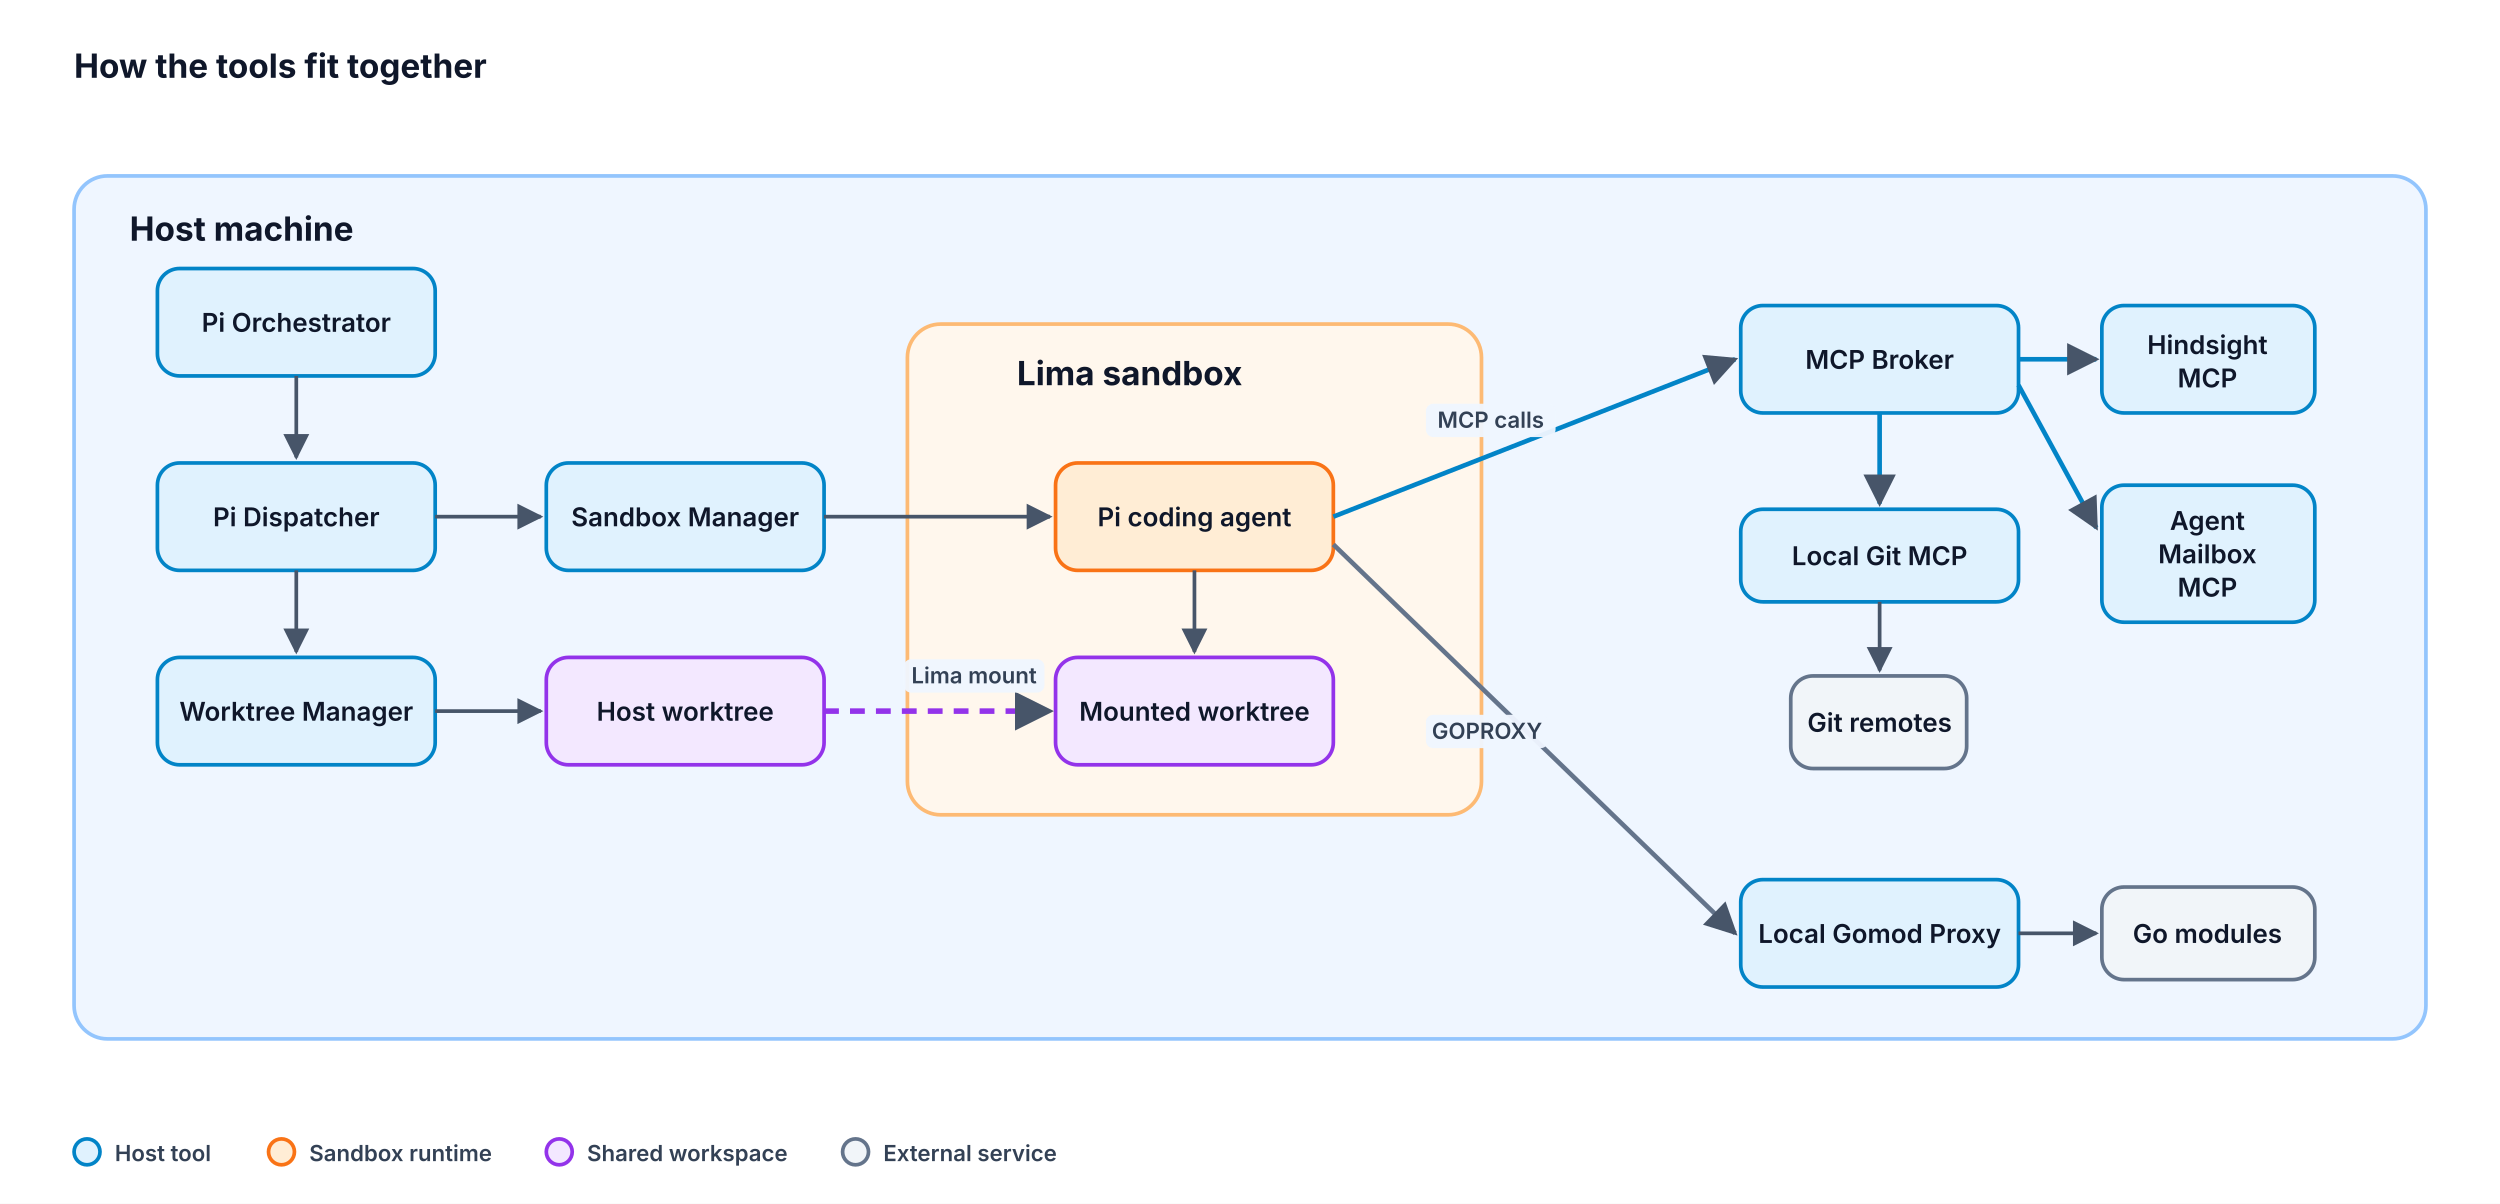
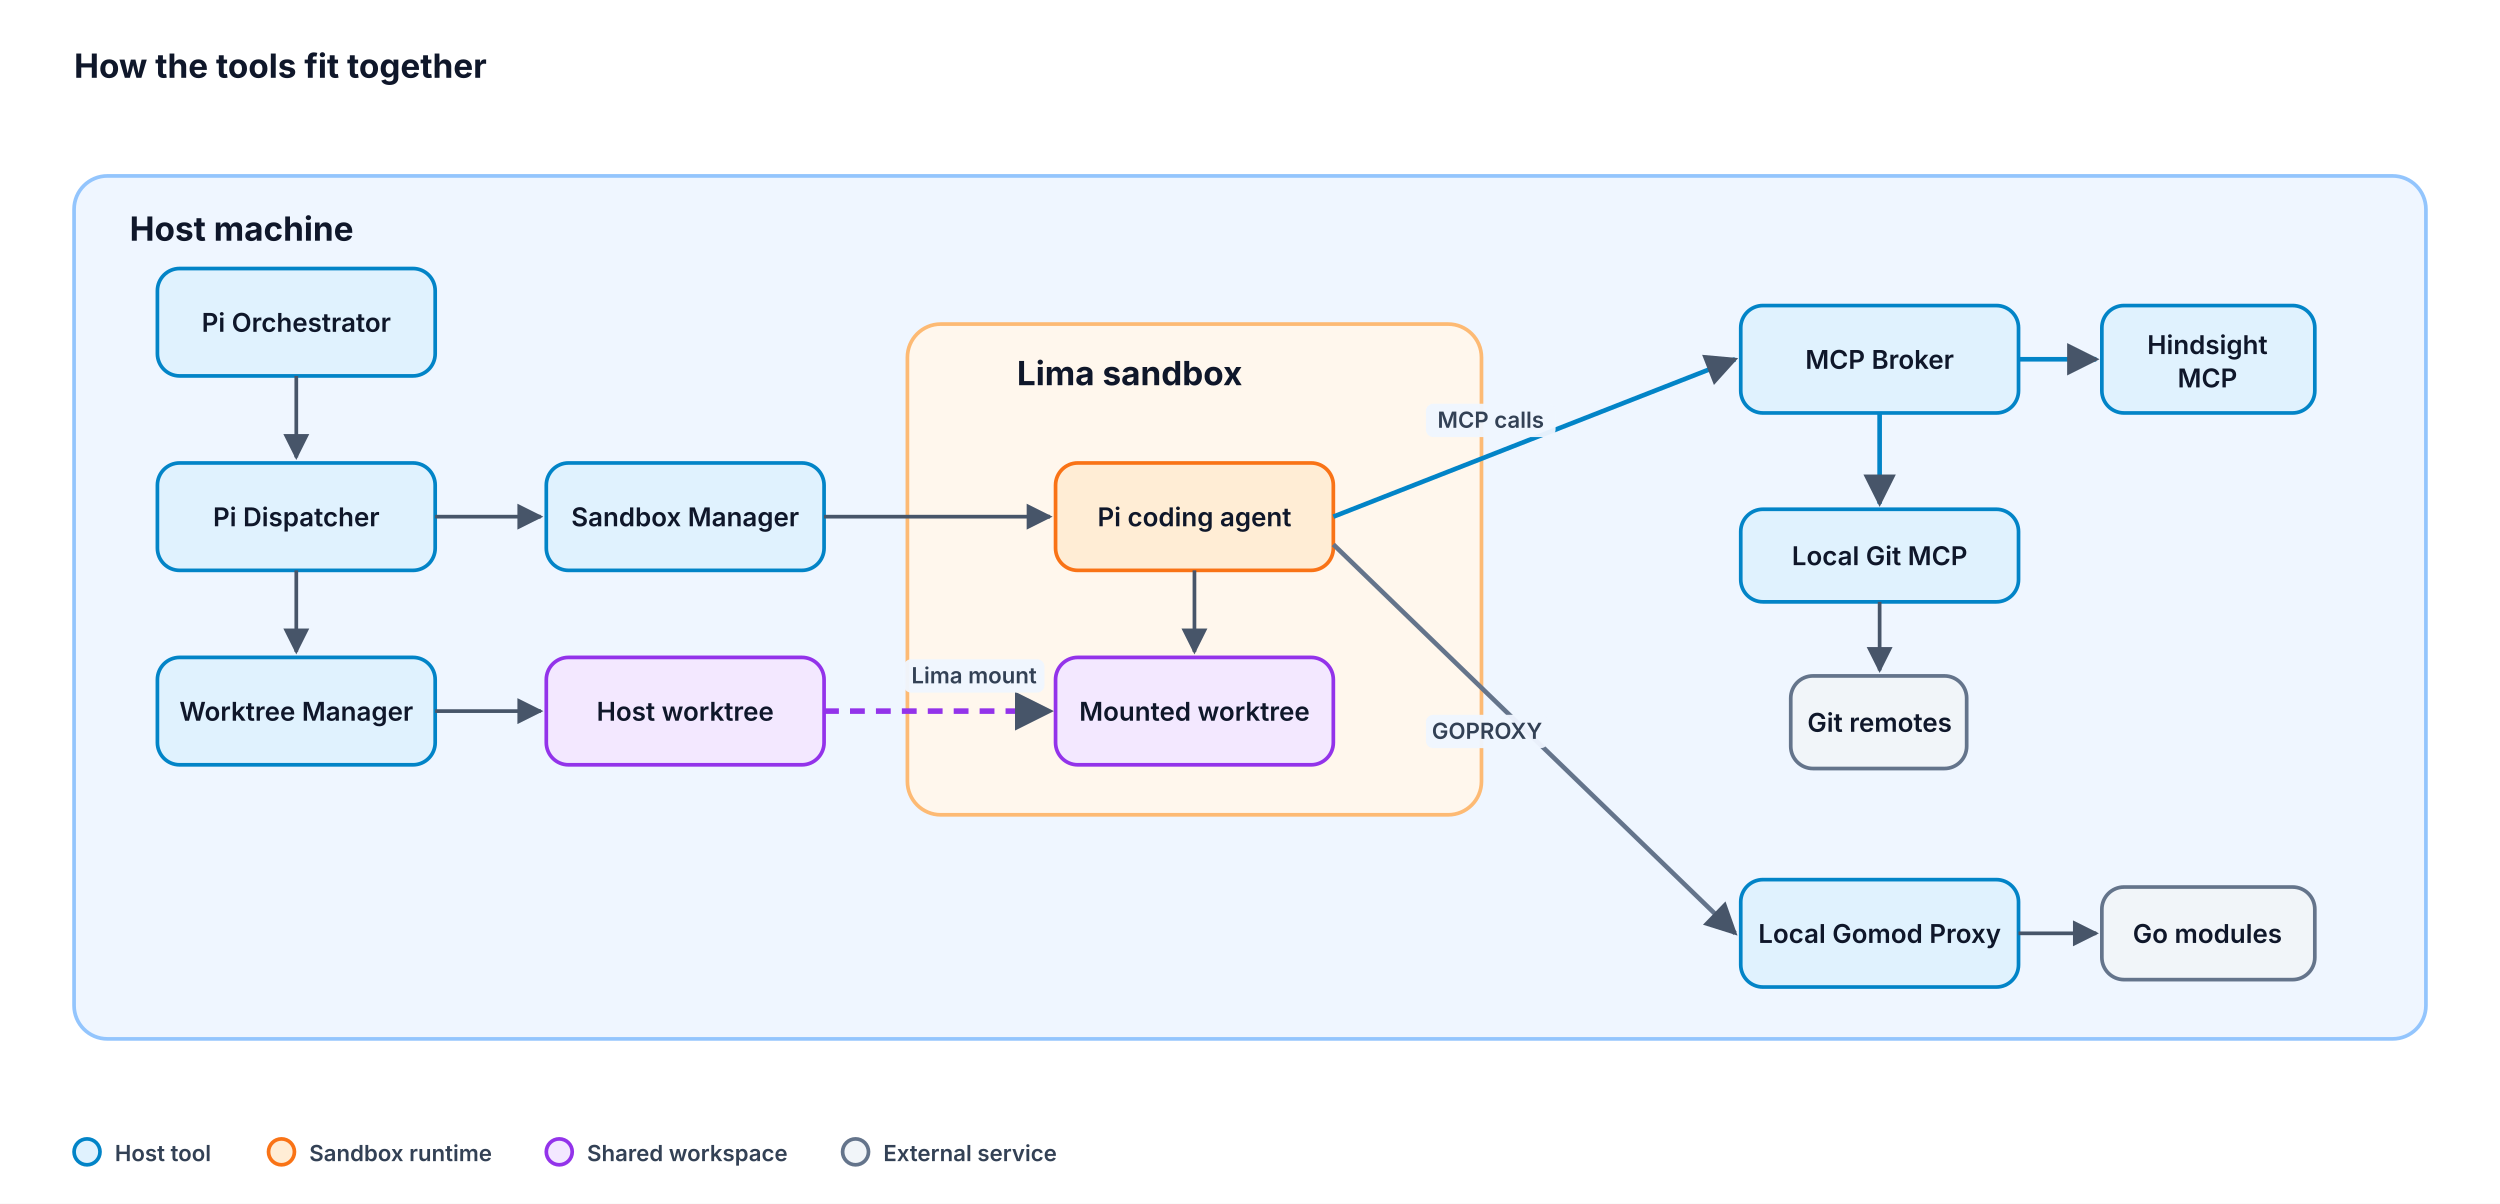
<svg xmlns="http://www.w3.org/2000/svg" width="1350" height="650" viewBox="0 0 1350 650" role="img" aria-labelledby="title desc">
  <defs>
    <marker id="arrow" viewBox="0 0 10 10" refX="9" refY="5" markerWidth="7" markerHeight="7" orient="auto-start-reverse">
      <path d="M 0 0 L 10 5 L 0 10 z" fill="#475569" />
    </marker>
    <style>
      .canvas { fill: #ffffff; }
      .group { stroke-width: 2; rx: 18; }
      .host { fill: #eff6ff; stroke: #93c5fd; }
      .sandbox { fill: #fff7ed; stroke: #fdba74; }
      .node { stroke-width: 2; rx: 12; }
      .host-node { fill: #e0f2fe; stroke: #0284c7; }
      .sandbox-node { fill: #ffedd5; stroke: #f97316; }
      .workspace-node { fill: #f3e8ff; stroke: #9333ea; }
      .external-node { fill: #f1f5f9; stroke: #64748b; }
      .title { font: 700 18px system-ui, -apple-system, BlinkMacSystemFont, "Segoe UI", sans-serif; fill: #0f172a; }
      .label { font: 600 14px system-ui, -apple-system, BlinkMacSystemFont, "Segoe UI", sans-serif; fill: #0f172a; text-anchor: middle; dominant-baseline: middle; }
      .small { font: 500 12px system-ui, -apple-system, BlinkMacSystemFont, "Segoe UI", sans-serif; fill: #475569; text-anchor: middle; dominant-baseline: middle; }
      .edge { fill: none; stroke: #475569; stroke-width: 2; marker-end: url(#arrow); }
      .mcp { fill: none; stroke: #0284c7; stroke-width: 2.5; marker-end: url(#arrow); }
      .proxy { fill: none; stroke: #64748b; stroke-width: 2.5; marker-end: url(#arrow); }
      .mount { fill: none; stroke: #9333ea; stroke-width: 3; stroke-dasharray: 8 6; marker-end: url(#arrow); }
      .edge-label { font: 600 12px system-ui, -apple-system, BlinkMacSystemFont, "Segoe UI", sans-serif; fill: #334155; text-anchor: middle; }
      .label-bg { fill: #eff6ff; opacity: 0.95; rx: 4; }
      .legend-text { font: 600 12px system-ui, -apple-system, BlinkMacSystemFont, "Segoe UI", sans-serif; fill: #334155; }
    </style>
  </defs>
  <rect class="canvas" width="1350" height="650" />
  <text class="title" x="40" y="42">How the tools fit together</text>
  <rect class="group host" x="40" y="95" width="1270" height="466" />
  <text class="title" x="70" y="130">Host machine</text>
  <rect class="group sandbox" x="490" y="175" width="310" height="265" />
  <text class="title" x="610" y="208" text-anchor="middle">Lima sandbox</text>
  <rect class="node host-node" x="85" y="145" width="150" height="58" />
  <text class="label" x="160" y="174">Pi Orchestrator</text>
  <rect class="node host-node" x="85" y="250" width="150" height="58" />
  <text class="label" x="160" y="279">Pi Dispatcher</text>
  <rect class="node host-node" x="85" y="355" width="150" height="58" />
  <text class="label" x="160" y="384">Worktree Manager</text>
  <rect class="node host-node" x="295" y="250" width="150" height="58" />
  <text class="label" x="370" y="279">Sandbox Manager</text>
  <rect class="node workspace-node" x="295" y="355" width="150" height="58" />
  <text class="label" x="370" y="384">Host worktree</text>
  <rect class="node sandbox-node" x="570" y="250" width="150" height="58" />
  <text class="label" x="645" y="279">Pi coding agent</text>
  <rect class="node workspace-node" x="570" y="355" width="150" height="58" />
  <text class="label" x="645" y="384">Mounted worktree</text>
  <rect class="node host-node" x="940" y="165" width="150" height="58" />
  <text class="label" x="1015" y="194">MCP Broker</text>
  <rect class="node host-node" x="940" y="275" width="150" height="50" />
  <text class="label" x="1015" y="300">Local Git MCP</text>
  <rect class="node host-node" x="1135" y="165" width="115" height="58" />
  <text class="label" x="1192" y="186">Hindsight</text>
  <text class="label" x="1192" y="204">MCP</text>
-   <rect class="node host-node" x="1135" y="262" width="115" height="74" />
-   <text class="label" x="1192" y="281">Agent</text>
-   <text class="label" x="1192" y="299">Mailbox</text>
-   <text class="label" x="1192" y="317">MCP</text>
  <rect class="node host-node" x="940" y="475" width="150" height="58" />
  <text class="label" x="1015" y="504">Local Gomod Proxy</text>
  <rect class="node external-node" x="967" y="365" width="95" height="50" />
  <text class="label" x="1015" y="390">Git remotes</text>
  <rect class="node external-node" x="1135" y="479" width="115" height="50" />
  <text class="label" x="1192" y="504">Go modules</text>
  <path class="edge" d="M160 203 L160 247" />
  <path class="edge" d="M160 308 L160 352" />
  <path class="edge" d="M235 279 L292 279" />
  <path class="edge" d="M235 384 L292 384" />
  <path class="edge" d="M445 279 L567 279" />
  <path class="mount" d="M445 384 L567 384" />
  <rect class="label-bg" x="488" y="356" width="76" height="18" />
  <text class="edge-label" x="526" y="369">Lima mount</text>
  <path class="edge" d="M645 308 L645 352" />
  <path class="mcp" d="M720 279 L937 194" />
  <rect class="label-bg" x="770" y="218" width="70" height="18" />
  <text class="edge-label" x="805" y="231">MCP calls</text>
  <path class="mcp" d="M1015 223 L1015 272" />
  <path class="mcp" d="M1090 194 L1132 194" />
-   <path class="mcp" d="M1090 208 L1132 285" />
  <path class="proxy" d="M720 294 L937 504" />
  <rect class="label-bg" x="770" y="386" width="66" height="18" />
  <text class="edge-label" x="803" y="399">GOPROXY</text>
  <path class="edge" d="M1015 325 L1015 362" />
  <path class="edge" d="M1090 504 L1132 504" />
  <rect class="node host-node" x="40" y="615" width="14" height="14" />
  <text class="legend-text" x="62" y="627">Host tool</text>
  <rect class="node sandbox-node" x="145" y="615" width="14" height="14" />
  <text class="legend-text" x="167" y="627">Sandbox runtime</text>
  <rect class="node workspace-node" x="295" y="615" width="14" height="14" />
  <text class="legend-text" x="317" y="627">Shared workspace</text>
  <rect class="node external-node" x="455" y="615" width="14" height="14" />
  <text class="legend-text" x="477" y="627">External service</text>
</svg>
